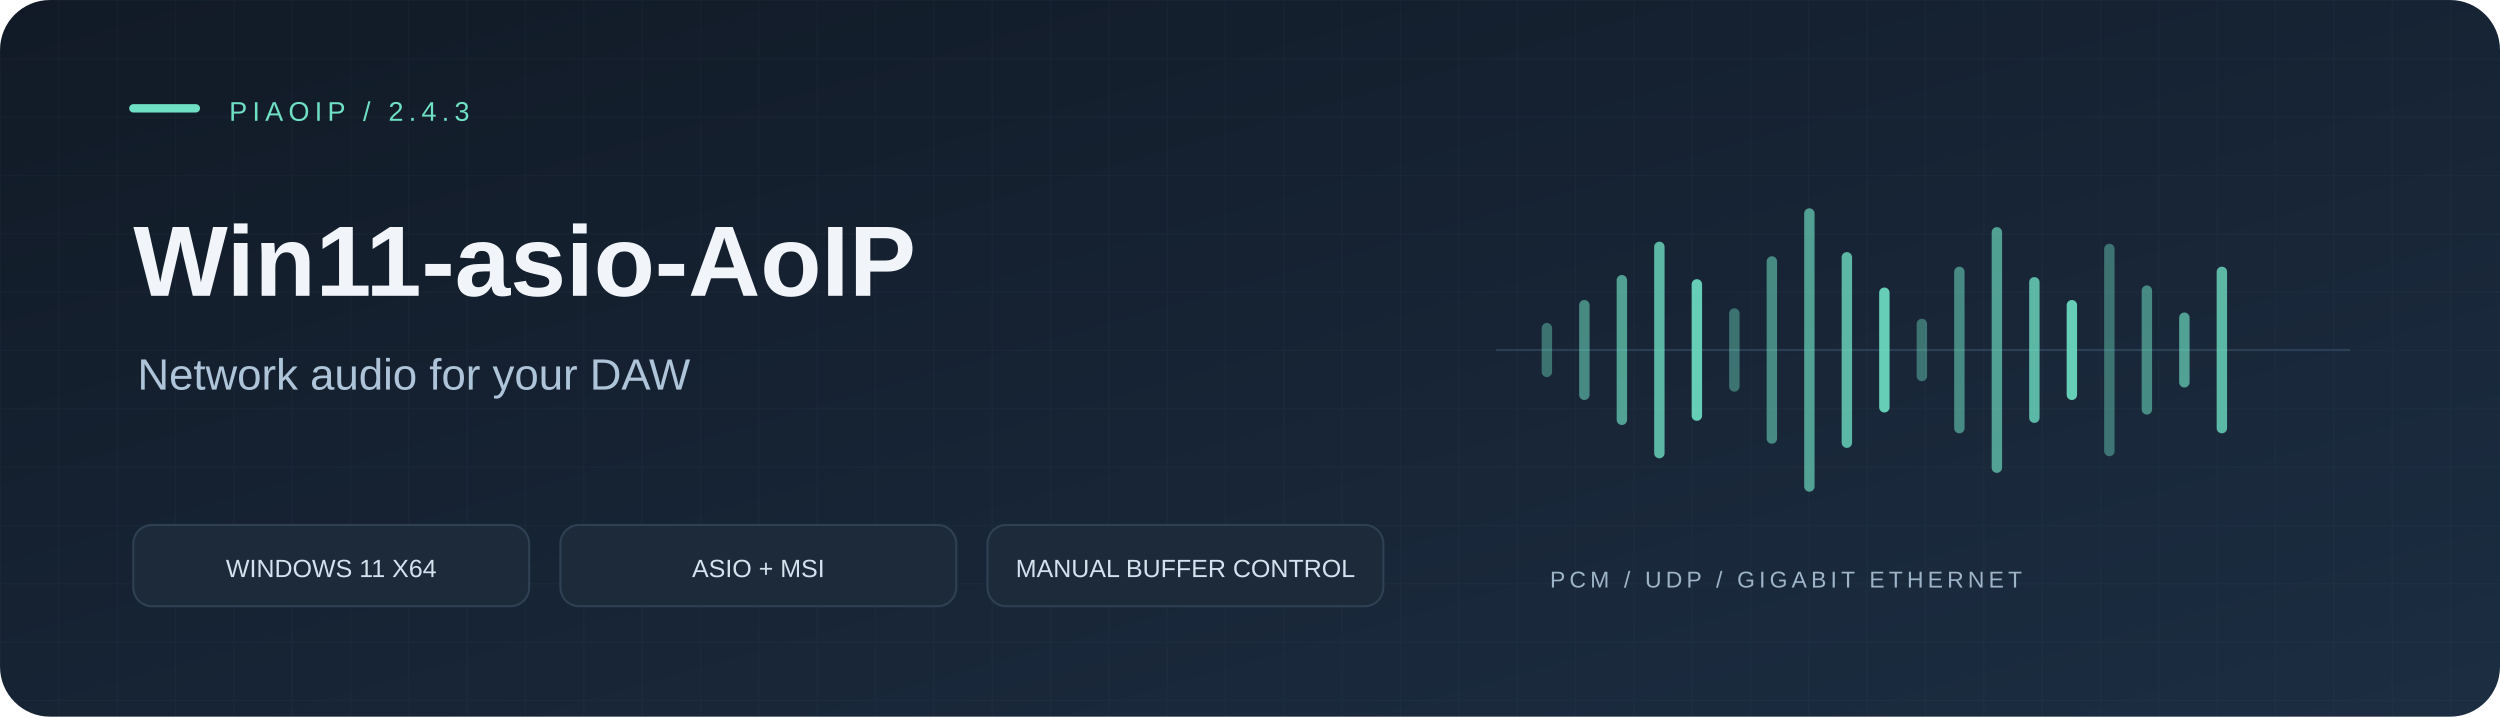
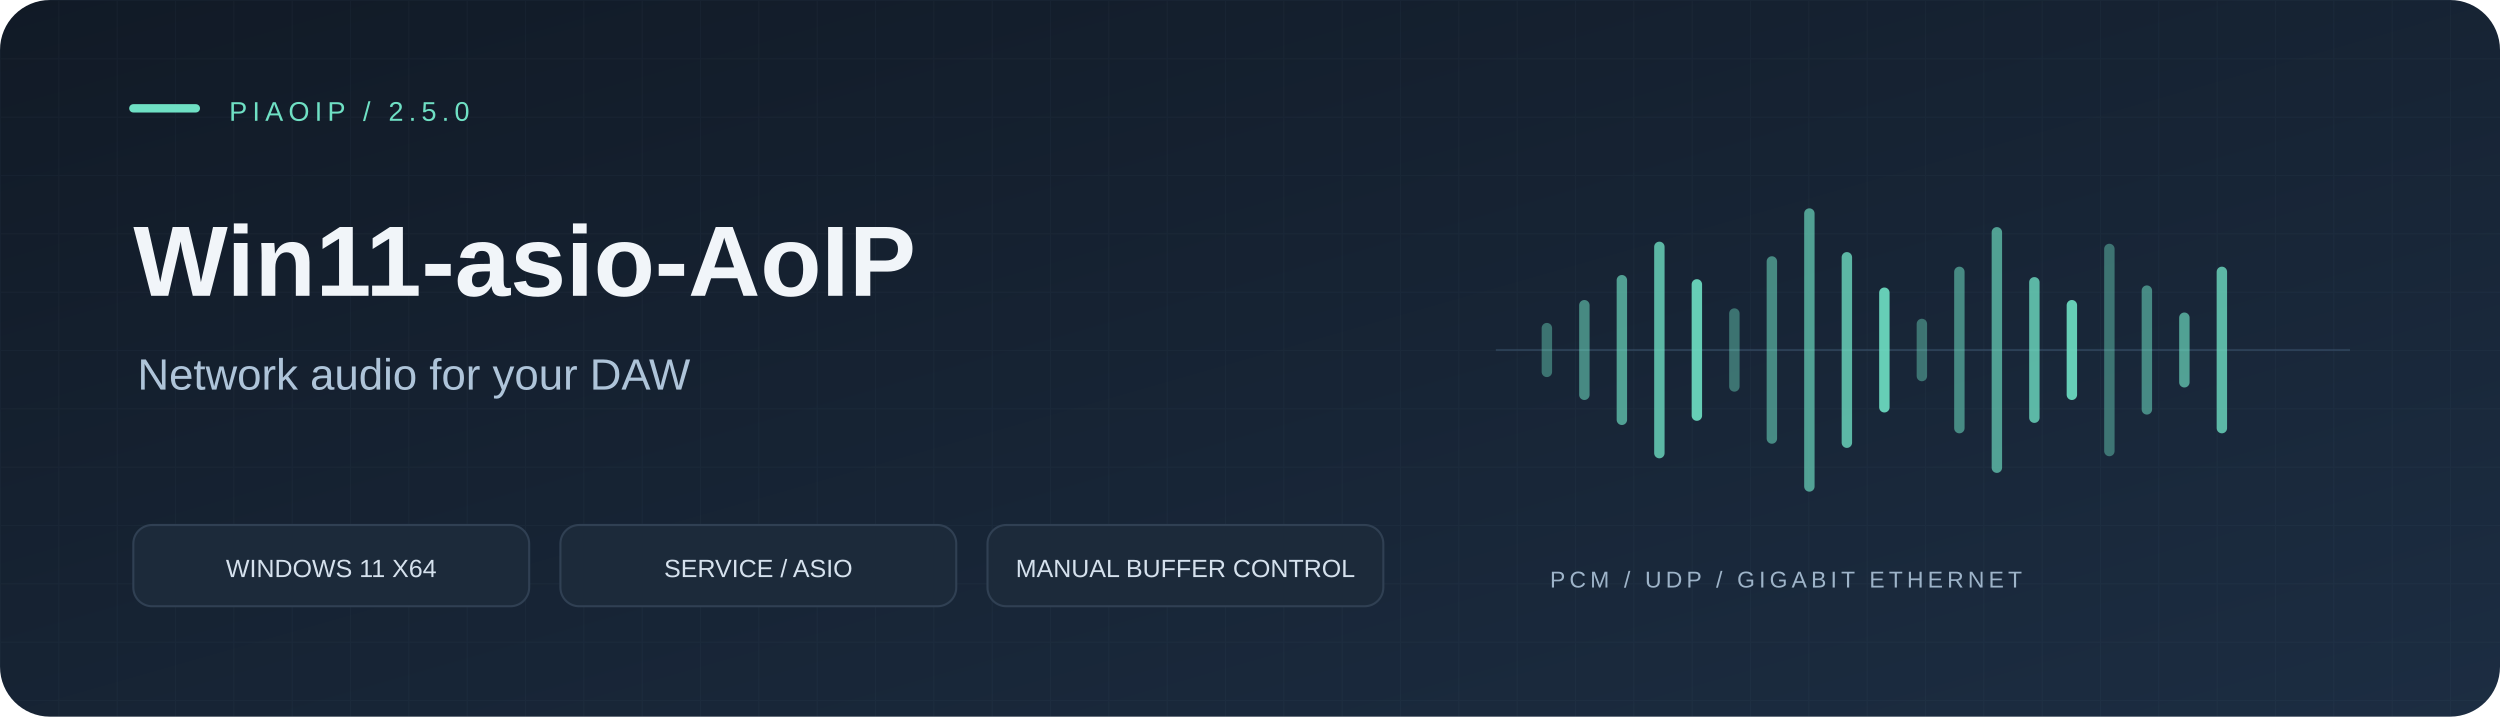
<svg xmlns="http://www.w3.org/2000/svg" width="1200" height="344" viewBox="0 0 1200 344" role="img" aria-labelledby="title desc">
  <defs>
    <linearGradient id="bg" x2="1" y2="1">
      <stop stop-color="#111a26" />
      <stop offset="1" stop-color="#1c2d42" />
    </linearGradient>
    <pattern id="grid" width="28" height="28" patternUnits="userSpaceOnUse">
      <path d="M28 0H0V28" fill="none" stroke="#a1b7cc" stroke-opacity=".035" />
    </pattern>
  </defs>
  <rect width="1200" height="344" rx="24" fill="url(#bg)" />
  <rect width="1200" height="344" rx="24" fill="url(#grid)" />
  <g font-family="Segoe UI,Arial,sans-serif">
    <path d="M64 52h30" stroke="#6fe0c4" stroke-width="4" stroke-linecap="round" />
-     <text x="110" y="58" font-size="13" letter-spacing="2.5" fill="#6fe0c4">PIAOIP / 2.4.3</text>
+     <text x="110" y="58" font-size="13" letter-spacing="2.5" fill="#6fe0c4">PIAOIP / 2.5.0</text>
    <text x="64" y="142" font-size="48" font-weight="700" fill="#f1f5f9">Win11-asio-AoIP</text>
    <text x="66" y="187" font-size="21" fill="#aec4d9">Network audio for your DAW</text>
    <rect x="64" y="252" width="190" height="39" rx="9" fill="#1c2a3a" stroke="#304053" />
    <text x="159" y="277" text-anchor="middle" font-size="12" fill="#d5e1ed">WINDOWS 11 X64</text>
    <rect x="269" y="252" width="190" height="39" rx="9" fill="#1c2a3a" stroke="#304053" />
-     <text x="364" y="277" text-anchor="middle" font-size="12" fill="#d5e1ed">ASIO + MSI</text>
+     <text x="364" y="277" text-anchor="middle" font-size="12" fill="#d5e1ed">SERVICE / ASIO</text>
    <rect x="474" y="252" width="190" height="39" rx="9" fill="#1c2a3a" stroke="#304053" />
    <text x="569" y="277" text-anchor="middle" font-size="12" fill="#d5e1ed">MANUAL BUFFER CONTROL</text>
    <path d="M718 168h410" stroke="#44617c" stroke-opacity=".4" />
    <rect x="740" y="155.0" width="5" height="26" rx="2.5" fill="#6fe0c4" opacity="0.42" />
    <rect x="758" y="144.0" width="5" height="48" rx="2.5" fill="#6fe0c4" opacity="0.54" />
    <rect x="776" y="132.0" width="5" height="72" rx="2.5" fill="#6fe0c4" opacity="0.66" />
    <rect x="794" y="116.0" width="5" height="104" rx="2.5" fill="#6fe0c4" opacity="0.78" />
    <rect x="812" y="134.0" width="5" height="68" rx="2.5" fill="#6fe0c4" opacity="0.9" />
    <rect x="830" y="148.0" width="5" height="40" rx="2.5" fill="#6fe0c4" opacity="0.42" />
    <rect x="848" y="123.0" width="5" height="90" rx="2.5" fill="#6fe0c4" opacity="0.54" />
    <rect x="866" y="100.0" width="5" height="136" rx="2.5" fill="#6fe0c4" opacity="0.66" />
    <rect x="884" y="121.0" width="5" height="94" rx="2.5" fill="#6fe0c4" opacity="0.78" />
    <rect x="902" y="138.0" width="5" height="60" rx="2.5" fill="#6fe0c4" opacity="0.9" />
    <rect x="920" y="153.0" width="5" height="30" rx="2.5" fill="#6fe0c4" opacity="0.42" />
    <rect x="938" y="128.0" width="5" height="80" rx="2.5" fill="#6fe0c4" opacity="0.54" />
    <rect x="956" y="109.0" width="5" height="118" rx="2.5" fill="#6fe0c4" opacity="0.66" />
    <rect x="974" y="133.0" width="5" height="70" rx="2.5" fill="#6fe0c4" opacity="0.78" />
    <rect x="992" y="144.0" width="5" height="48" rx="2.5" fill="#6fe0c4" opacity="0.9" />
    <rect x="1010" y="117.0" width="5" height="102" rx="2.5" fill="#6fe0c4" opacity="0.42" />
    <rect x="1028" y="137.0" width="5" height="62" rx="2.5" fill="#6fe0c4" opacity="0.54" />
    <rect x="1046" y="150.0" width="5" height="36" rx="2.5" fill="#6fe0c4" opacity="0.66" />
    <rect x="1064" y="128.0" width="5" height="80" rx="2.5" fill="#6fe0c4" opacity="0.78" />
    <text x="744" y="282" font-size="11" letter-spacing="2" fill="#9eb4c9">PCM / UDP / GIGABIT ETHERNET</text>
  </g>
</svg>
